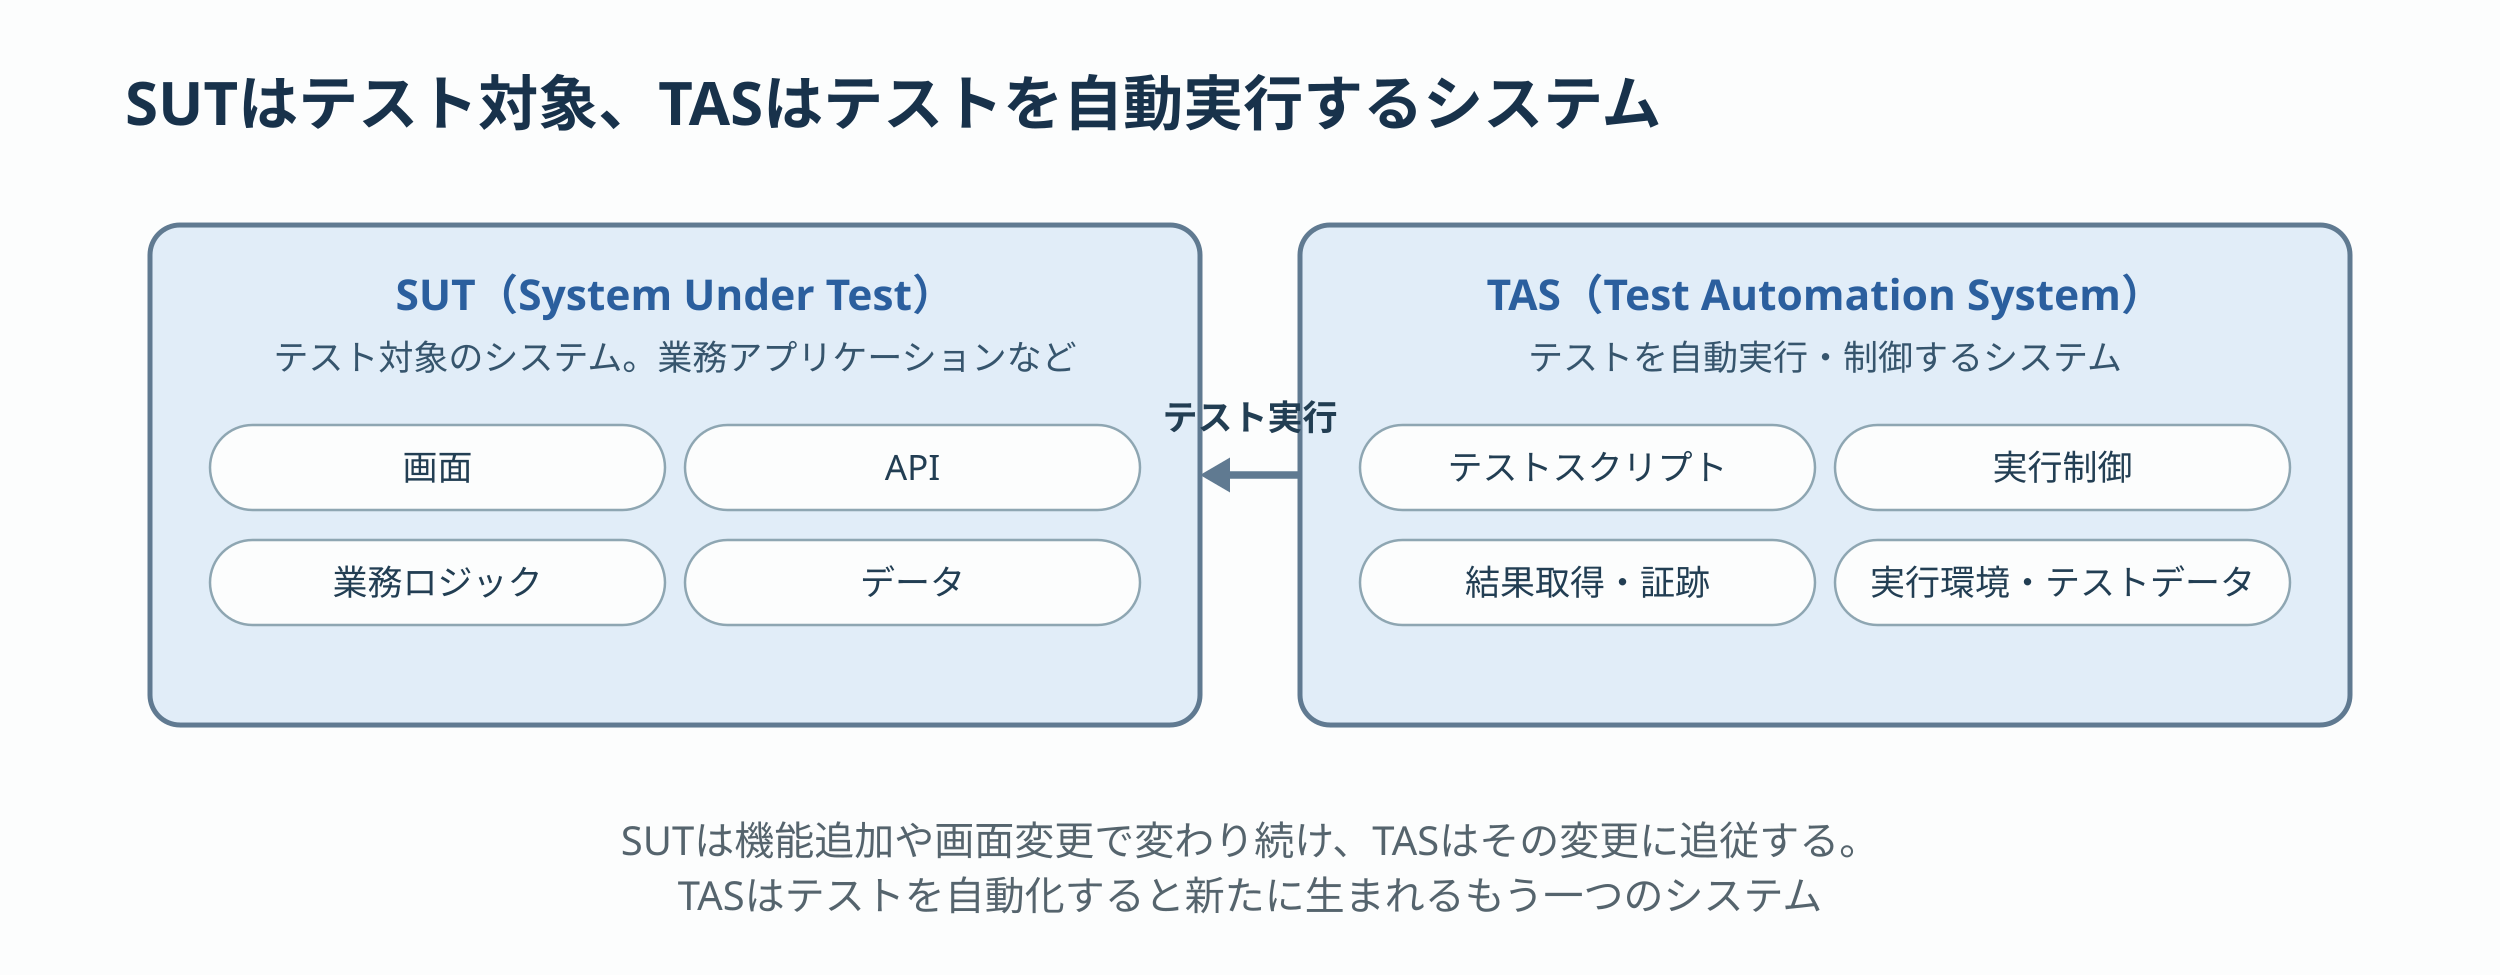
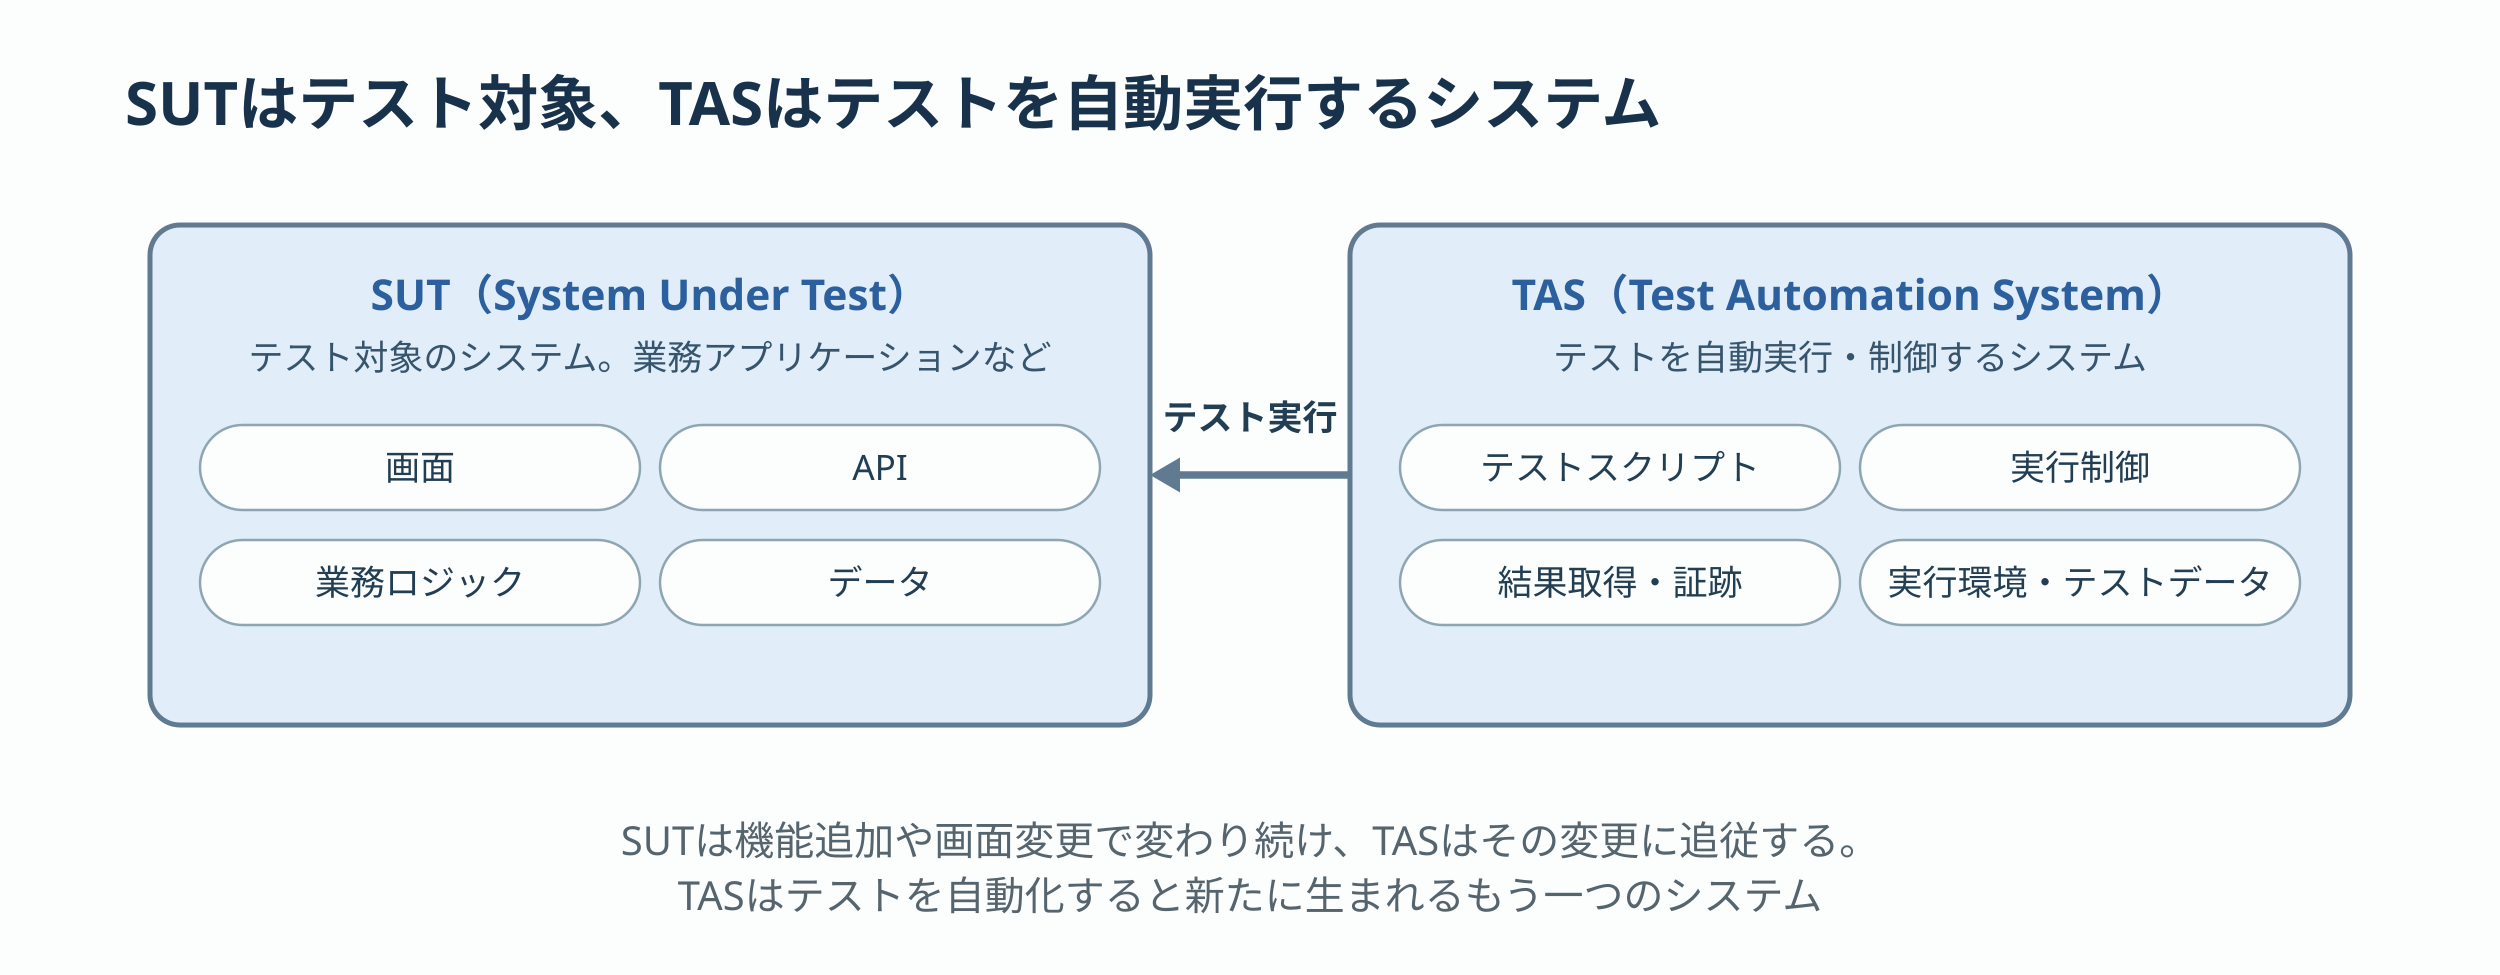
<svg xmlns="http://www.w3.org/2000/svg" width="1000" height="390" viewBox="0 0 1000 390" role="img" aria-label="SUTとTAS" aria-describedby="desc">
  <rect width="100%" height="100%" fill="#fcfdfd" />
  <text x="50" y="50" text-anchor="start" font-family="sans-serif" font-size="24" font-weight="700" fill="#18324b">SUTはテスト対象、TASはテストを自動実行するシステム</text>
-   <rect x="60" y="90" width="420" height="200" rx="12" fill="#e1edf8" stroke="#607a91" stroke-width="2" />
-   <text x="270" y="124" text-anchor="middle" font-family="sans-serif" font-size="17" font-weight="700" fill="#2b5f9e">SUT（System Under Test）</text>
-   <text x="270" y="148" text-anchor="middle" font-family="sans-serif" font-size="14" fill="#36556d">テスト対象のシステム。業務アプリケーションなど</text>
-   <rect x="84" y="170" width="182" height="34" rx="17.0" fill="#fcfdfd" stroke="#8ea6b2" stroke-width="1" />
-   <text x="175" y="192" text-anchor="middle" font-family="sans-serif" font-size="14" fill="#223e53">画面</text>
-   <rect x="274" y="170" width="182" height="34" rx="17.0" fill="#fcfdfd" stroke="#8ea6b2" stroke-width="1" />
-   <text x="365" y="192" text-anchor="middle" font-family="sans-serif" font-size="14" fill="#223e53">API</text>
-   <rect x="84" y="216" width="182" height="34" rx="17.0" fill="#fcfdfd" stroke="#8ea6b2" stroke-width="1" />
-   <text x="175" y="238" text-anchor="middle" font-family="sans-serif" font-size="14" fill="#223e53">業務ロジック</text>
-   <rect x="274" y="216" width="182" height="34" rx="17.0" fill="#fcfdfd" stroke="#8ea6b2" stroke-width="1" />
-   <text x="365" y="238" text-anchor="middle" font-family="sans-serif" font-size="14" fill="#223e53">データ</text>
-   <rect x="520" y="90" width="420" height="200" rx="12" fill="#e1edf8" stroke="#607a91" stroke-width="2" />
-   <text x="730" y="124" text-anchor="middle" font-family="sans-serif" font-size="17" font-weight="700" fill="#2b5f9e">TAS（Test Automation System）</text>
-   <text x="730" y="148" text-anchor="middle" font-family="sans-serif" font-size="14" fill="#36556d">テストを自動実行・制御するシステム</text>
-   <rect x="544" y="170" width="182" height="34" rx="17.0" fill="#fcfdfd" stroke="#8ea6b2" stroke-width="1" />
-   <text x="635" y="192" text-anchor="middle" font-family="sans-serif" font-size="14" fill="#223e53">テストスクリプト</text>
-   <rect x="734" y="170" width="182" height="34" rx="17.0" fill="#fcfdfd" stroke="#8ea6b2" stroke-width="1" />
-   <text x="825" y="192" text-anchor="middle" font-family="sans-serif" font-size="14" fill="#223e53">実行制御</text>
-   <rect x="544" y="216" width="182" height="34" rx="17.0" fill="#fcfdfd" stroke="#8ea6b2" stroke-width="1" />
-   <text x="635" y="238" text-anchor="middle" font-family="sans-serif" font-size="14" fill="#223e53">結果取得・証跡</text>
-   <rect x="734" y="216" width="182" height="34" rx="17.0" fill="#fcfdfd" stroke="#8ea6b2" stroke-width="1" />
-   <text x="825" y="238" text-anchor="middle" font-family="sans-serif" font-size="14" fill="#223e53">実行環境・テストデータ</text>
-   <path d="M520.0 190.0 L490.0 190.0" stroke="#607a91" stroke-width="3" fill="none" />
-   <polygon points="480.0,190.0 492.0,183.0 492.0,197.0" fill="#607a91" />
+   <rect x="60" y="90" width="400" height="200" rx="12" fill="#e1edf8" stroke="#607a91" stroke-width="2" />
+   <text x="260" y="124" text-anchor="middle" font-family="sans-serif" font-size="17" font-weight="700" fill="#2b5f9e">SUT（System Under Test）</text>
+   <text x="260" y="148" text-anchor="middle" font-family="sans-serif" font-size="14" fill="#36556d">テスト対象のシステム。業務アプリケーションなど</text>
+   <rect x="80" y="170" width="176" height="34" rx="17.0" fill="#fcfdfd" stroke="#8ea6b2" stroke-width="1" />
+   <text x="168" y="192" text-anchor="middle" font-family="sans-serif" font-size="14" fill="#223e53">画面</text>
+   <rect x="264" y="170" width="176" height="34" rx="17.0" fill="#fcfdfd" stroke="#8ea6b2" stroke-width="1" />
+   <text x="352" y="192" text-anchor="middle" font-family="sans-serif" font-size="14" fill="#223e53">API</text>
+   <rect x="80" y="216" width="176" height="34" rx="17.0" fill="#fcfdfd" stroke="#8ea6b2" stroke-width="1" />
+   <text x="168" y="238" text-anchor="middle" font-family="sans-serif" font-size="14" fill="#223e53">業務ロジック</text>
+   <rect x="264" y="216" width="176" height="34" rx="17.0" fill="#fcfdfd" stroke="#8ea6b2" stroke-width="1" />
+   <text x="352" y="238" text-anchor="middle" font-family="sans-serif" font-size="14" fill="#223e53">データ</text>
+   <rect x="540" y="90" width="400" height="200" rx="12" fill="#e1edf8" stroke="#607a91" stroke-width="2" />
+   <text x="740" y="124" text-anchor="middle" font-family="sans-serif" font-size="17" font-weight="700" fill="#2b5f9e">TAS（Test Automation System）</text>
+   <text x="740" y="148" text-anchor="middle" font-family="sans-serif" font-size="14" fill="#36556d">テストを自動実行・制御するシステム</text>
+   <rect x="560" y="170" width="176" height="34" rx="17.0" fill="#fcfdfd" stroke="#8ea6b2" stroke-width="1" />
+   <text x="648" y="192" text-anchor="middle" font-family="sans-serif" font-size="14" fill="#223e53">テストスクリプト</text>
+   <rect x="744" y="170" width="176" height="34" rx="17.0" fill="#fcfdfd" stroke="#8ea6b2" stroke-width="1" />
+   <text x="832" y="192" text-anchor="middle" font-family="sans-serif" font-size="14" fill="#223e53">実行制御</text>
+   <rect x="560" y="216" width="176" height="34" rx="17.0" fill="#fcfdfd" stroke="#8ea6b2" stroke-width="1" />
+   <text x="648" y="238" text-anchor="middle" font-family="sans-serif" font-size="14" fill="#223e53">結果取得・証跡</text>
+   <rect x="744" y="216" width="176" height="34" rx="17.0" fill="#fcfdfd" stroke="#8ea6b2" stroke-width="1" />
+   <text x="832" y="238" text-anchor="middle" font-family="sans-serif" font-size="14" fill="#223e53">実行環境・テストデータ</text>
+   <path d="M540.0 190.0 L470.0 190.0" stroke="#607a91" stroke-width="3" fill="none" />
+   <polygon points="460.0,190.0 472.0,183.0 472.0,197.0" fill="#607a91" />
  <text x="500" y="172" text-anchor="middle" font-family="sans-serif" font-size="14" font-weight="700" fill="#223e53">テスト実行</text>
  <text x="500" y="342" text-anchor="middle" font-family="sans-serif" font-size="16" fill="#55646d">SUTは機能追加や画面変更で変わり続け、TASはその変更に追従する。</text>
  <text x="500" y="364" text-anchor="middle" font-family="sans-serif" font-size="16" fill="#55646d">TASはテストを自動化すると新たに生まれるもう一つのシステム</text>
</svg>
